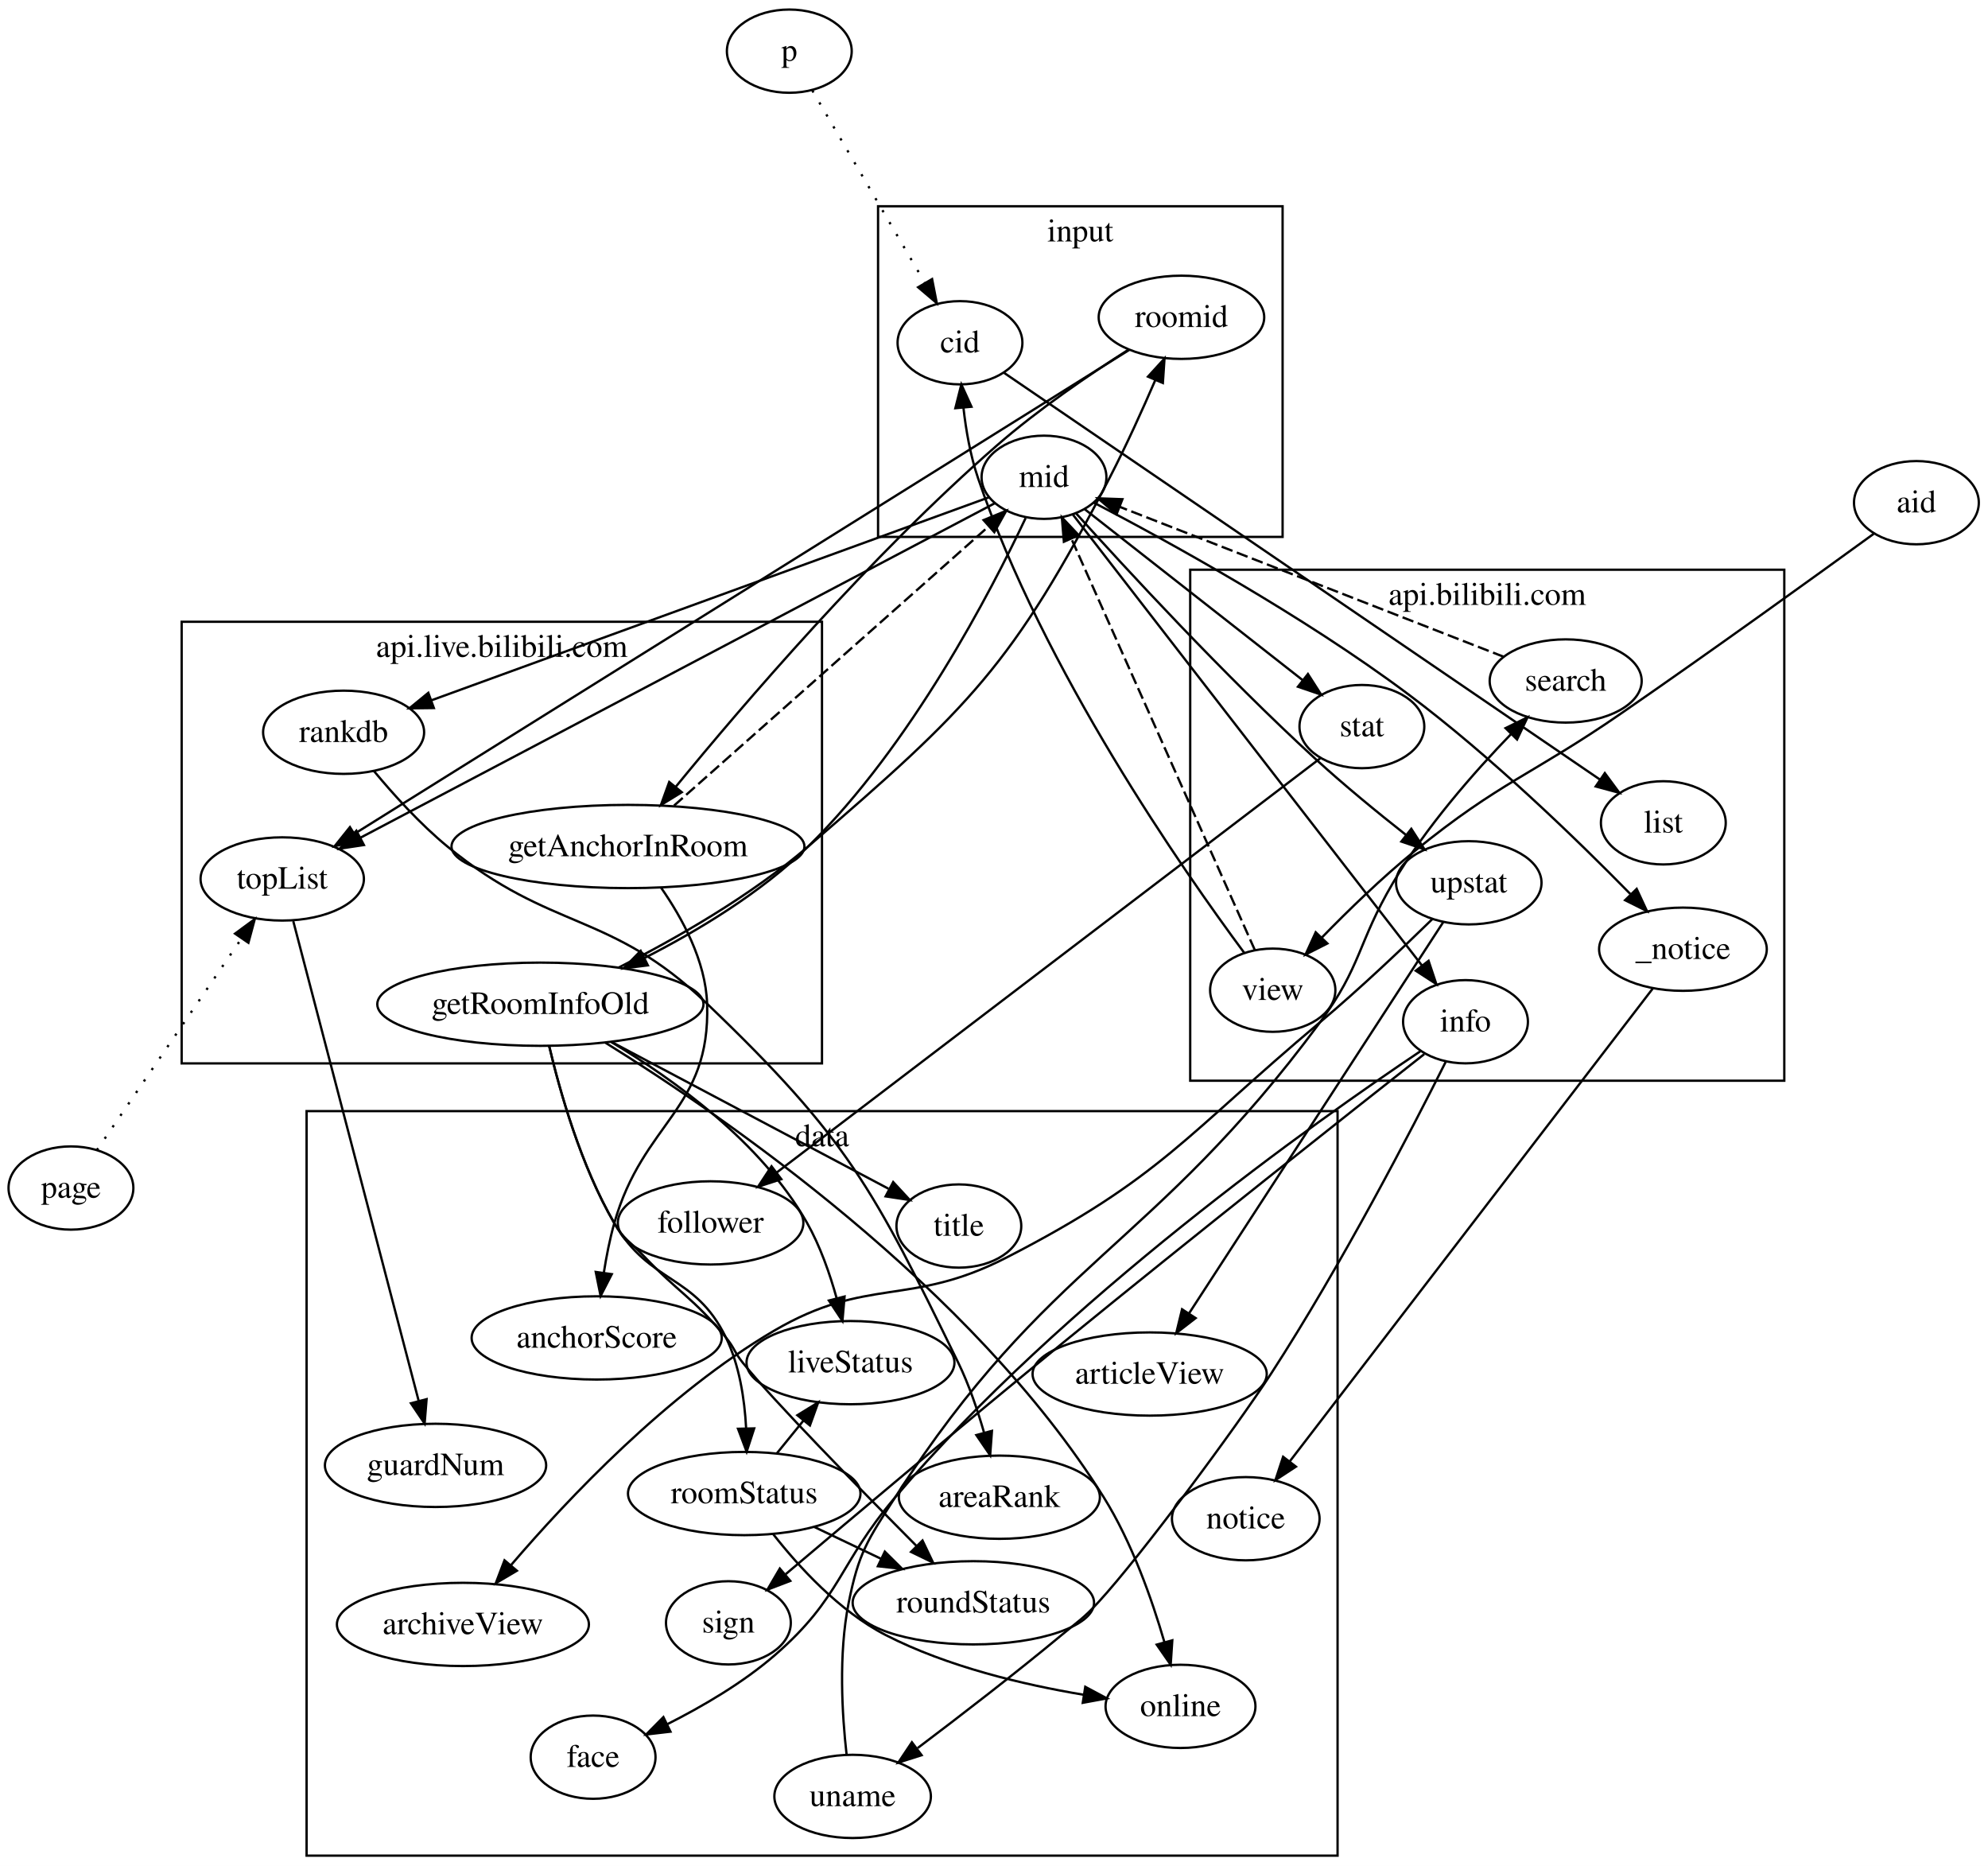
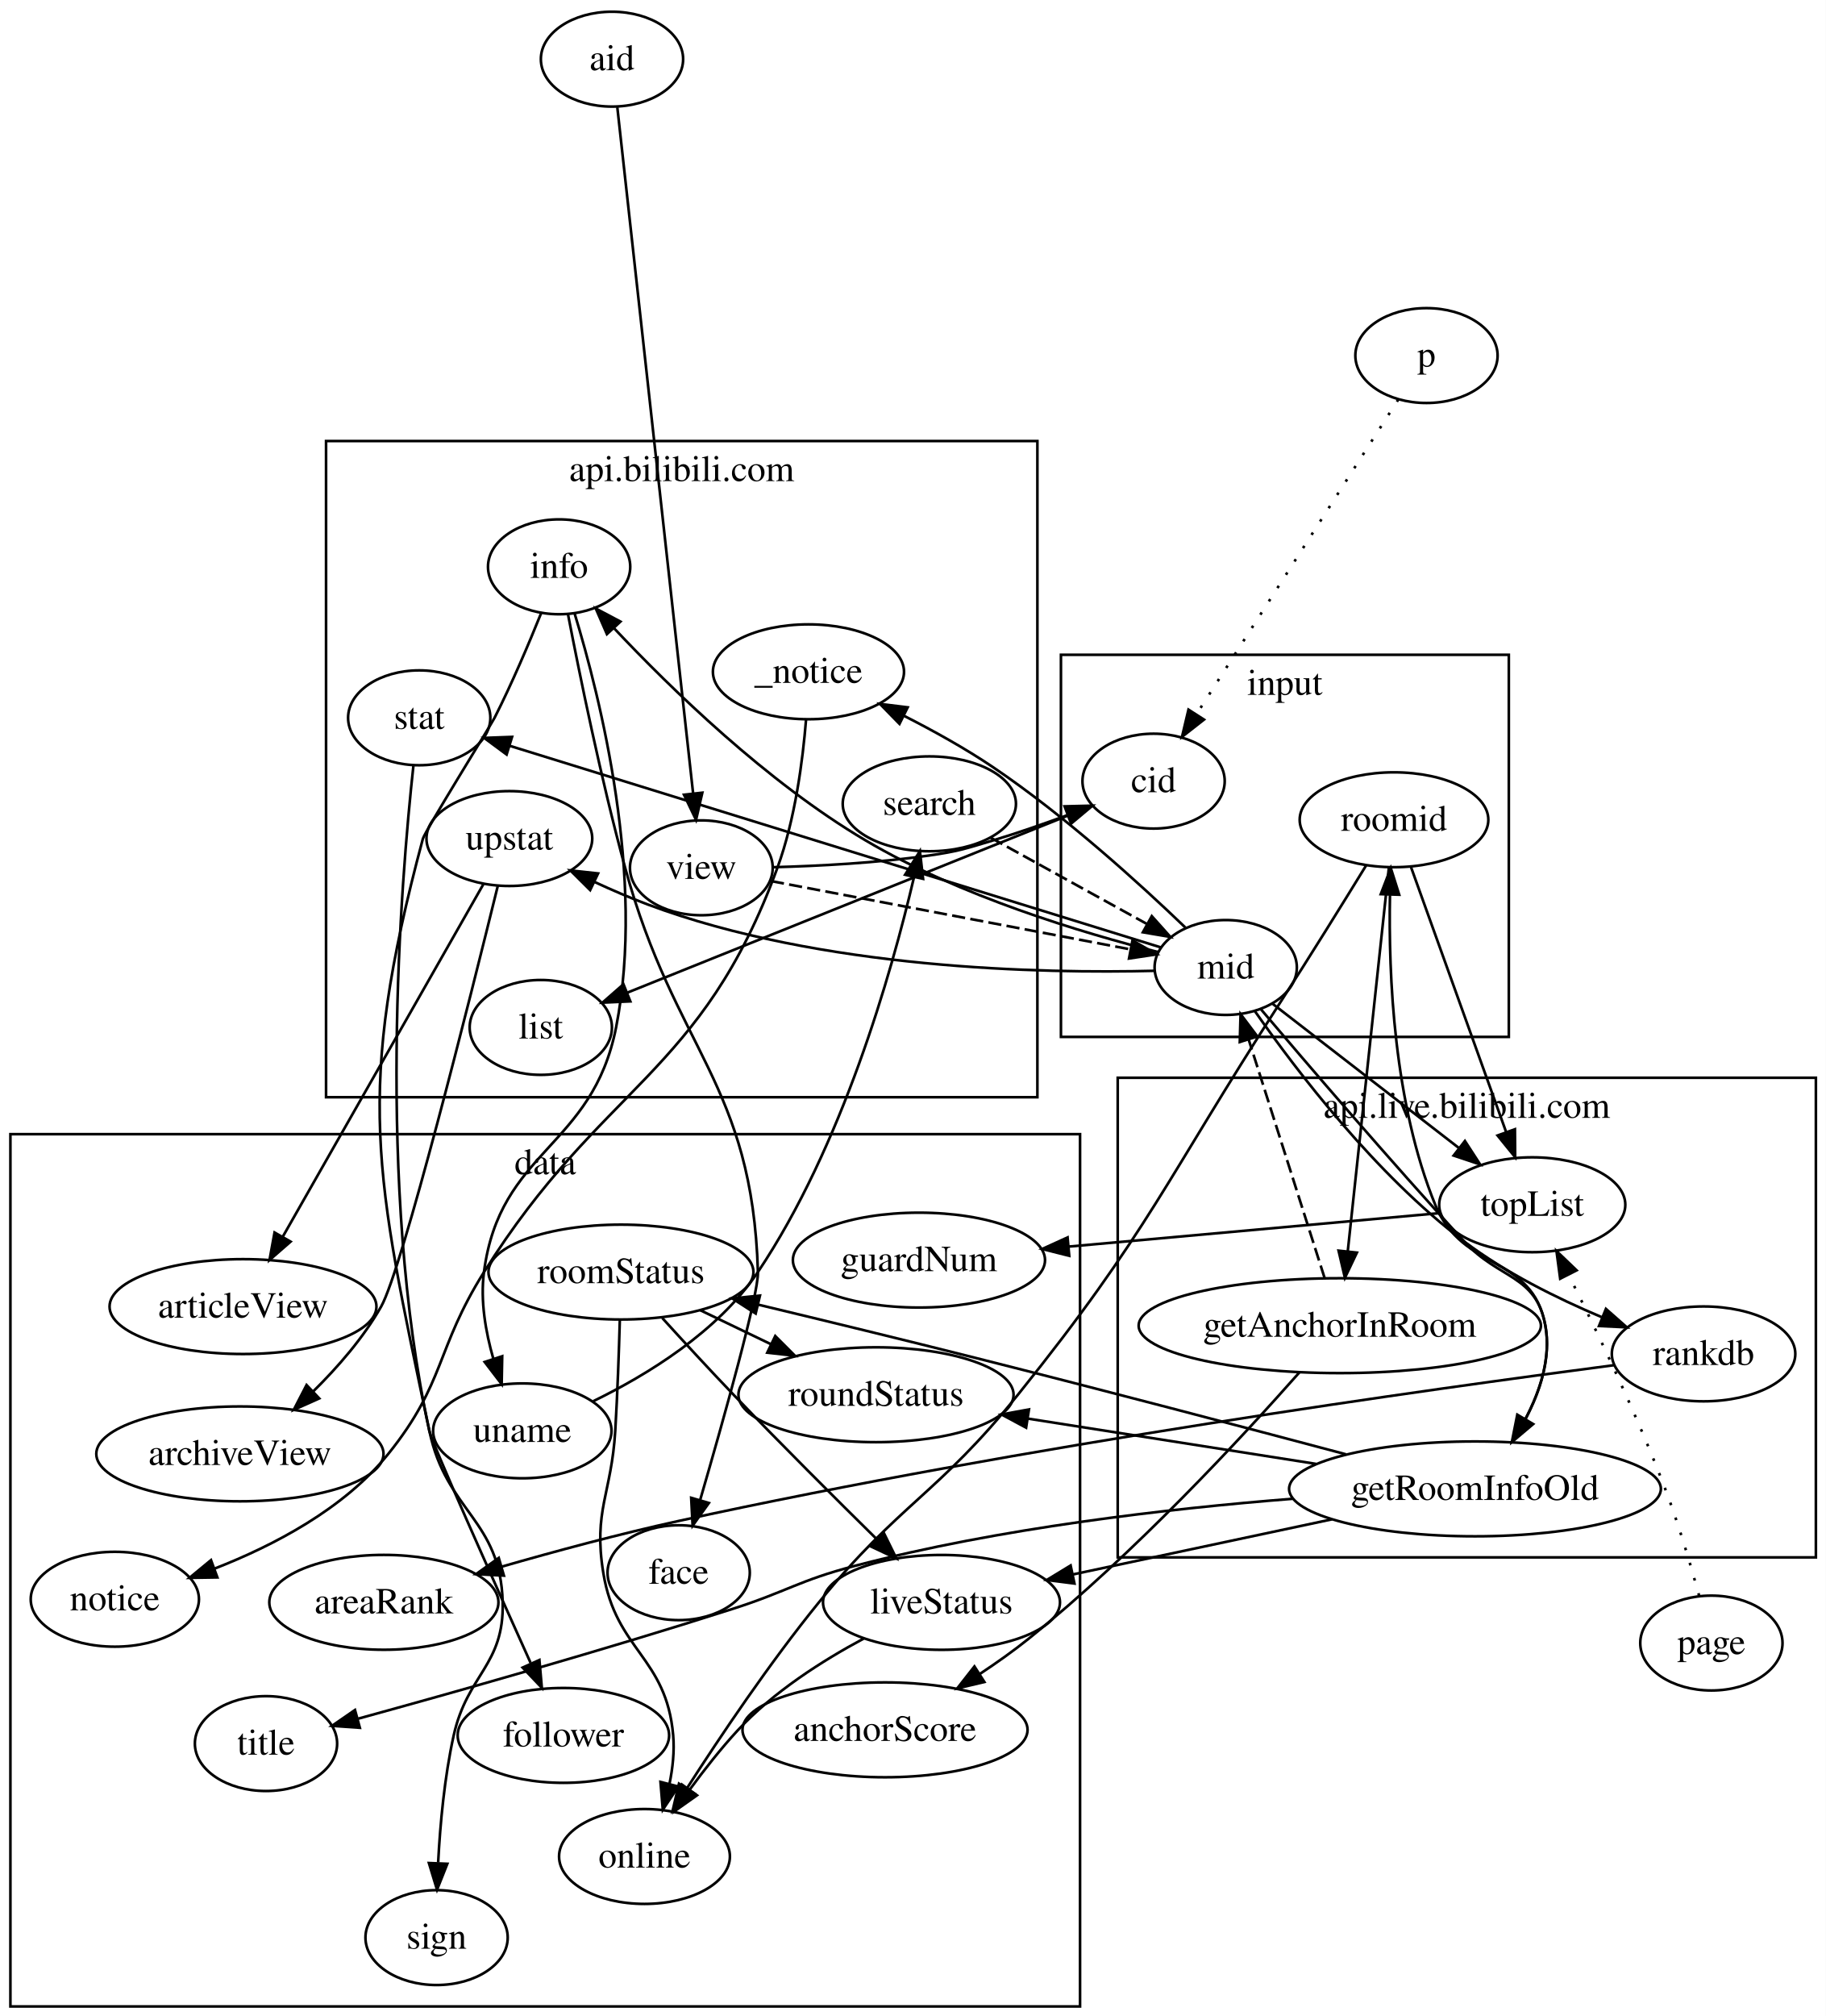
- <svg xmlns="http://www.w3.org/2000/svg" width="860pt" height="807pt" viewBox="0.00 0.00 860.00 807.00">
-   <g id="graph0" class="graph" transform="scale(1 1) rotate(0) translate(4 803)">
-     <polygon fill="#ffffff" stroke="transparent" points="-4,4 -4,-803 856,-803 856,4 -4,4" />
+ <svg xmlns="http://www.w3.org/2000/svg" width="693pt" height="765pt" viewBox="0.00 0.00 693.00 765.00">
+   <g id="graph0" class="graph" transform="scale(1 1) rotate(0) translate(4 761)">
+     <polygon fill="#ffffff" stroke="transparent" points="-4,4 -4,-761 689,-761 689,4 -4,4" />
    <g id="clust1" class="cluster">
-       <polygon fill="none" stroke="#000000" points="510.877,-335.602 510.877,-556.602 767.877,-556.602 767.877,-335.602 510.877,-335.602" />
-       <text text-anchor="middle" x="639.377" y="-541.402" font-family="Times,serif" font-size="14.00" fill="#000000">api.bilibili.com</text>
+       <polygon fill="none" stroke="#000000" points="119.76,-344.643 119.76,-593.643 389.76,-593.643 389.76,-344.643 119.76,-344.643" />
+       <text text-anchor="middle" x="254.76" y="-578.443" font-family="Times,serif" font-size="14.00" fill="#000000">api.bilibili.com</text>
    </g>
    <g id="clust2" class="cluster">
-       <polygon fill="none" stroke="#000000" points="74.587,-343.092 74.587,-534.092 351.587,-534.092 351.587,-343.092 74.587,-343.092" />
-       <text text-anchor="middle" x="213.087" y="-518.892" font-family="Times,serif" font-size="14.00" fill="#000000">api.live.bilibili.com</text>
+       <polygon fill="none" stroke="#000000" points="420.25,-170.029 420.25,-352.029 685.25,-352.029 685.25,-170.029 420.25,-170.029" />
+       <text text-anchor="middle" x="552.75" y="-336.829" font-family="Times,serif" font-size="14.00" fill="#000000">api.live.bilibili.com</text>
    </g>
    <g id="clust3" class="cluster">
-       <polygon fill="none" stroke="#000000" points="128.625,-.455 128.625,-322.455 574.625,-322.455 574.625,-.455 128.625,-.455" />
-       <text text-anchor="middle" x="351.625" y="-307.255" font-family="Times,serif" font-size="14.00" fill="#000000">data</text>
+       <polygon fill="none" stroke="#000000" points="-.051,.376 -.051,-330.624 405.95,-330.624 405.95,.376 -.051,.376" />
+       <text text-anchor="middle" x="202.95" y="-315.424" font-family="Times,serif" font-size="14.00" fill="#000000">data</text>
    </g>
    <g id="clust4" class="cluster">
-       <polygon fill="none" stroke="#000000" points="375.846,-570.795 375.846,-713.795 550.846,-713.795 550.846,-570.795 375.846,-570.795" />
-       <text text-anchor="middle" x="463.346" y="-698.595" font-family="Times,serif" font-size="14.00" fill="#000000">input</text>
+       <polygon fill="none" stroke="#000000" points="398.7,-367.529 398.7,-512.529 568.7,-512.529 568.7,-367.529 398.7,-367.529" />
+       <text text-anchor="middle" x="483.7" y="-497.329" font-family="Times,serif" font-size="14.00" fill="#000000">input</text>
    </g>
    <g id="node1" class="node">
-       <ellipse fill="none" stroke="#000000" cx="585.147" cy="-488.759" rx="27" ry="18" />
-       <text text-anchor="middle" x="585.147" y="-484.559" font-family="Times,serif" font-size="14.00" fill="#000000">stat</text>
+       <ellipse fill="none" stroke="#000000" cx="155.123" cy="-488.618" rx="27" ry="18" />
+       <text text-anchor="middle" x="155.123" y="-484.418" font-family="Times,serif" font-size="14.00" fill="#000000">stat</text>
    </g>
    <g id="node12" class="node">
-       <ellipse fill="none" stroke="#000000" cx="303.403" cy="-274.112" rx="40.132" ry="18" />
-       <text text-anchor="middle" x="303.403" y="-269.912" font-family="Times,serif" font-size="14.00" fill="#000000">follower</text>
+       <ellipse fill="none" stroke="#000000" cx="209.847" cy="-102.473" rx="40.132" ry="18" />
+       <text text-anchor="middle" x="209.847" y="-98.273" font-family="Times,serif" font-size="14.00" fill="#000000">follower</text>
    </g>
    <g id="edge8" class="edge">
-       <path fill="none" stroke="#000000" d="M567.094,-475.005C519.401,-438.67 389.752,-339.897 331.918,-295.836" />
-       <polygon fill="#000000" stroke="#000000" points="334,-293.022 323.924,-289.746 329.757,-298.591 334,-293.022" />
+       <path fill="none" stroke="#000000" d="M152.939,-470.608C148.145,-426.757 138.669,-311.208 158.971,-218.015 159.975,-213.406 182.645,-162.726 197.381,-130.035" />
+       <polygon fill="#000000" stroke="#000000" points="200.744,-131.093 201.667,-120.538 194.363,-128.213 200.744,-131.093" />
    </g>
    <g id="node2" class="node">
-       <ellipse fill="none" stroke="#000000" cx="631.393" cy="-421.201" rx="31.464" ry="18" />
-       <text text-anchor="middle" x="631.393" y="-417.001" font-family="Times,serif" font-size="14.00" fill="#000000">upstat</text>
+       <ellipse fill="none" stroke="#000000" cx="189.337" cy="-442.8" rx="31.464" ry="18" />
+       <text text-anchor="middle" x="189.337" y="-438.6" font-family="Times,serif" font-size="14.00" fill="#000000">upstat</text>
    </g>
    <g id="node22" class="node">
-       <ellipse fill="none" stroke="#000000" cx="196.251" cy="-100.451" rx="54.513" ry="18" />
-       <text text-anchor="middle" x="196.251" y="-96.251" font-family="Times,serif" font-size="14.00" fill="#000000">archiveView</text>
+       <ellipse fill="none" stroke="#000000" cx="87.061" cy="-209.304" rx="54.513" ry="18" />
+       <text text-anchor="middle" x="87.061" y="-205.104" font-family="Times,serif" font-size="14.00" fill="#000000">archiveView</text>
+     </g>
+     <g id="edge22" class="edge">
+       <path fill="none" stroke="#000000" d="M184.971,-424.93C174.584,-382.718 148.669,-279.311 140.664,-265.198 133.964,-253.387 124.207,-242.195 114.848,-232.973" />
+       <polygon fill="#000000" stroke="#000000" points="117.167,-230.348 107.494,-226.025 112.359,-235.436 117.167,-230.348" />
+     </g>
+     <g id="node23" class="node">
+       <ellipse fill="none" stroke="#000000" cx="88.237" cy="-265.197" rx="50.654" ry="18" />
+       <text text-anchor="middle" x="88.237" y="-260.997" font-family="Times,serif" font-size="14.00" fill="#000000">articleView</text>
+     </g>
+     <g id="edge23" class="edge">
+       <path fill="none" stroke="#000000" d="M179.459,-425.447C161.687,-394.227 124.225,-328.417 103.258,-291.584" />
+       <polygon fill="#000000" stroke="#000000" points="106.294,-289.842 98.305,-282.883 100.21,-293.305 106.294,-289.842" />
+     </g>
+     <g id="node3" class="node">
+       <ellipse fill="none" stroke="#000000" cx="208.224" cy="-545.914" rx="27" ry="18" />
+       <text text-anchor="middle" x="208.224" y="-541.714" font-family="Times,serif" font-size="14.00" fill="#000000">info</text>
+     </g>
+     <g id="node13" class="node">
+       <ellipse fill="none" stroke="#000000" cx="194.251" cy="-218.041" rx="33.86" ry="18" />
+       <text text-anchor="middle" x="194.251" y="-213.841" font-family="Times,serif" font-size="14.00" fill="#000000">uname</text>
+     </g>
+     <g id="edge9" class="edge">
+       <path fill="none" stroke="#000000" d="M214.106,-528.18C223.805,-496.473 241.025,-428.062 229.868,-371.241 220.821,-325.166 185.729,-324.832 179.695,-278.266 178.285,-267.385 180.31,-255.614 183.255,-245.39" />
+       <polygon fill="#000000" stroke="#000000" points="186.619,-246.364 186.415,-235.771 179.969,-244.179 186.619,-246.364" />
+     </g>
+     <g id="node14" class="node">
+       <ellipse fill="none" stroke="#000000" cx="161.713" cy="-25.75" rx="27" ry="18" />
+       <text text-anchor="middle" x="161.713" y="-21.55" font-family="Times,serif" font-size="14.00" fill="#000000">sign</text>
+     </g>
+     <g id="edge10" class="edge">
+       <path fill="none" stroke="#000000" d="M201.407,-528.345C196.784,-516.867 190.332,-501.648 183.723,-488.626 182.381,-485.981 157.275,-445.575 156.506,-442.711 130.633,-346.25 138.366,-315.737 158.971,-218.015 165.453,-187.277 185.972,-184.445 186.799,-153.041 187.43,-129.053 173.375,-125.788 168.182,-102.36 164.706,-86.68 163.069,-68.814 162.309,-54.282" />
+       <polygon fill="#000000" stroke="#000000" points="165.791,-53.759 161.884,-43.911 158.797,-54.046 165.791,-53.759" />
+     </g>
+     <g id="node24" class="node">
+       <ellipse fill="none" stroke="#000000" cx="253.6" cy="-164.216" rx="27" ry="18" />
+       <text text-anchor="middle" x="253.6" y="-160.016" font-family="Times,serif" font-size="14.00" fill="#000000">face</text>
+     </g>
+     <g id="edge24" class="edge">
+       <path fill="none" stroke="#000000" d="M211.579,-527.961C215.94,-505.336 224.097,-465.331 233.307,-431.628 252.214,-362.446 281.543,-350.013 283.685,-278.326 283.943,-269.679 270.764,-222.768 261.767,-191.849" />
+       <polygon fill="#000000" stroke="#000000" points="265.069,-190.67 258.901,-182.055 258.35,-192.636 265.069,-190.67" />
+     </g>
+     <g id="node4" class="node">
+       <ellipse fill="none" stroke="#000000" cx="262.204" cy="-431.694" rx="27.096" ry="18" />
+       <text text-anchor="middle" x="262.204" y="-427.494" font-family="Times,serif" font-size="14.00" fill="#000000">view</text>
+     </g>
+     <g id="node27" class="node">
+       <ellipse fill="none" stroke="#000000" cx="461.244" cy="-393.873" rx="27" ry="18" />
+       <text text-anchor="middle" x="461.244" y="-389.673" font-family="Times,serif" font-size="14.00" fill="#000000">mid</text>
+     </g>
+     <g id="edge28" class="edge">
+       <path fill="none" stroke="#000000" stroke-dasharray="5,2" d="M288.635,-426.671C323.679,-420.012 385.668,-408.233 425.043,-400.752" />
+       <polygon fill="#000000" stroke="#000000" points="425.85,-404.161 435.021,-398.856 424.543,-397.284 425.85,-404.161" />
+     </g>
+     <g id="node28" class="node">
+       <ellipse fill="none" stroke="#000000" cx="433.863" cy="-464.587" rx="27" ry="18" />
+       <text text-anchor="middle" x="433.863" y="-460.387" font-family="Times,serif" font-size="14.00" fill="#000000">cid</text>
+     </g>
+     <g id="edge30" class="edge">
+       <path fill="none" stroke="#000000" d="M289.612,-431.93C306.695,-432.385 329.091,-433.542 348.749,-436.378 359.71,-437.959 362.394,-438.92 372.996,-442.119 382.262,-444.915 392.164,-448.365 401.232,-451.715" />
+       <polygon fill="#000000" stroke="#000000" points="400.083,-455.023 410.675,-455.276 402.553,-448.473 400.083,-455.023" />
+     </g>
+     <g id="node5" class="node">
+       <ellipse fill="none" stroke="#000000" cx="201.269" cy="-371.13" rx="27" ry="18" />
+       <text text-anchor="middle" x="201.269" y="-366.93" font-family="Times,serif" font-size="14.00" fill="#000000">list</text>
+     </g>
+     <g id="node6" class="node">
+       <ellipse fill="none" stroke="#000000" cx="348.749" cy="-455.978" rx="32.882" ry="18" />
+       <text text-anchor="middle" x="348.749" y="-451.778" font-family="Times,serif" font-size="14.00" fill="#000000">search</text>
+     </g>
+     <g id="edge29" class="edge">
+       <path fill="none" stroke="#000000" stroke-dasharray="5,2" d="M372.058,-443.11C389.235,-433.627 412.74,-420.65 431.308,-410.4" />
+       <polygon fill="#000000" stroke="#000000" points="433.179,-413.365 440.241,-405.468 429.795,-407.237 433.179,-413.365" />
+     </g>
+     <g id="node7" class="node">
+       <ellipse fill="none" stroke="#000000" cx="302.864" cy="-506.076" rx="36.273" ry="18" />
+       <text text-anchor="middle" x="302.864" y="-501.876" font-family="Times,serif" font-size="14.00" fill="#000000">_notice</text>
+     </g>
+     <g id="node21" class="node">
+       <ellipse fill="none" stroke="#000000" cx="39.588" cy="-154.142" rx="31.931" ry="18" />
+       <text text-anchor="middle" x="39.588" y="-149.942" font-family="Times,serif" font-size="14.00" fill="#000000">notice</text>
    </g>
    <g id="edge21" class="edge">
-       <path fill="none" stroke="#000000" d="M615.716,-405.591C602.961,-393.118 584.314,-375.393 567.085,-360.933 509.254,-312.397 498.361,-293.471 431.184,-259.011 389.616,-237.688 371.201,-251.136 330.902,-227.501 284.724,-200.42 241.637,-154.797 217.165,-126.223" />
-       <polygon fill="#000000" stroke="#000000" points="219.6,-123.681 210.477,-118.293 214.249,-128.194 219.6,-123.681" />
-     </g>
-     <g id="node23" class="node">
-       <ellipse fill="none" stroke="#000000" cx="493.336" cy="-208.752" rx="50.654" ry="18" />
-       <text text-anchor="middle" x="493.336" y="-204.552" font-family="Times,serif" font-size="14.00" fill="#000000">articleView</text>
-     </g>
-     <g id="edge22" class="edge">
-       <path fill="none" stroke="#000000" d="M620.328,-404.174C596.264,-367.143 539.032,-279.072 510.344,-234.924" />
-       <polygon fill="#000000" stroke="#000000" points="513.225,-232.934 504.841,-226.456 507.355,-236.748 513.225,-232.934" />
-     </g>
-     <g id="node3" class="node">
-       <ellipse fill="none" stroke="#000000" cx="629.97" cy="-361.111" rx="27" ry="18" />
-       <text text-anchor="middle" x="629.97" y="-356.911" font-family="Times,serif" font-size="14.00" fill="#000000">info</text>
-     </g>
-     <g id="node13" class="node">
-       <ellipse fill="none" stroke="#000000" cx="364.839" cy="-26.072" rx="33.86" ry="18" />
-       <text text-anchor="middle" x="364.839" y="-21.872" font-family="Times,serif" font-size="14.00" fill="#000000">uname</text>
-     </g>
-     <g id="edge9" class="edge">
-       <path fill="none" stroke="#000000" d="M621.395,-343.74C606.964,-314.961 576.39,-255.891 545.763,-208.754 530.761,-185.664 489.694,-130.163 471.025,-109.924 464.735,-103.104 462.583,-101.957 455.444,-96.031 434.944,-79.013 411.067,-60.634 392.973,-46.986" />
-       <polygon fill="#000000" stroke="#000000" points="394.692,-43.9 384.594,-40.692 390.488,-49.496 394.692,-43.9" />
-     </g>
-     <g id="node14" class="node">
-       <ellipse fill="none" stroke="#000000" cx="311.103" cy="-101.143" rx="27" ry="18" />
-       <text text-anchor="middle" x="311.103" y="-96.943" font-family="Times,serif" font-size="14.00" fill="#000000">sign</text>
-     </g>
-     <g id="edge10" class="edge">
-       <path fill="none" stroke="#000000" d="M612.104,-347.093C580.495,-322.241 512.719,-268.728 456.263,-222.611 413.644,-187.797 364.665,-146.55 335.886,-122.186" />
-       <polygon fill="#000000" stroke="#000000" points="337.871,-119.28 327.979,-115.486 333.346,-124.621 337.871,-119.28" />
-     </g>
-     <g id="node24" class="node">
-       <ellipse fill="none" stroke="#000000" cx="252.577" cy="-43.039" rx="27" ry="18" />
-       <text text-anchor="middle" x="252.577" y="-38.839" font-family="Times,serif" font-size="14.00" fill="#000000">face</text>
-     </g>
-     <g id="edge23" class="edge">
-       <path fill="none" stroke="#000000" d="M610.41,-348.319C565.955,-318.551 455.586,-240.656 383.226,-155.401 358.601,-126.388 360.052,-112.266 331.339,-87.293 317.422,-75.189 299.672,-64.867 284.546,-57.244" />
-       <polygon fill="#000000" stroke="#000000" points="286.049,-54.083 275.526,-52.855 282.986,-60.377 286.049,-54.083" />
-     </g>
-     <g id="node4" class="node">
-       <ellipse fill="none" stroke="#000000" cx="546.583" cy="-374.746" rx="27.096" ry="18" />
-       <text text-anchor="middle" x="546.583" y="-370.546" font-family="Times,serif" font-size="14.00" fill="#000000">view</text>
-     </g>
-     <g id="node27" class="node">
-       <ellipse fill="none" stroke="#000000" cx="447.628" cy="-596.584" rx="27" ry="18" />
-       <text text-anchor="middle" x="447.628" y="-592.384" font-family="Times,serif" font-size="14.00" fill="#000000">mid</text>
+       <path fill="none" stroke="#000000" d="M301.945,-487.869C300.711,-472.514 297.829,-450.163 291.101,-431.76 262.158,-352.59 224.478,-349.68 179.695,-278.266 161.305,-248.939 165.101,-236.328 143.417,-209.346 126.595,-188.414 99.649,-174.419 77.423,-165.757" />
+       <polygon fill="#000000" stroke="#000000" points="78.508,-162.427 67.914,-162.257 76.09,-168.996 78.508,-162.427" />
+     </g>
+     <g id="node8" class="node">
+       <ellipse fill="none" stroke="#000000" cx="555.857" cy="-196.024" rx="70.56" ry="18" />
+       <text text-anchor="middle" x="555.857" y="-191.824" font-family="Times,serif" font-size="14.00" fill="#000000">getRoomInfoOld</text>
+     </g>
+     <g id="node16" class="node">
+       <ellipse fill="none" stroke="#000000" cx="231.69" cy="-278.296" rx="50.29" ry="18" />
+       <text text-anchor="middle" x="231.69" y="-274.096" font-family="Times,serif" font-size="14.00" fill="#000000">roomStatus</text>
+     </g>
+     <g id="edge12" class="edge">
+       <path fill="none" stroke="#000000" d="M506.863,-209.142C468.656,-219.306 414.234,-233.639 366.432,-245.688 339.254,-252.539 308.919,-259.904 283.925,-265.899" />
+       <polygon fill="#000000" stroke="#000000" points="282.83,-262.562 273.92,-268.294 284.46,-269.37 282.83,-262.562" />
+     </g>
+     <g id="node17" class="node">
+       <ellipse fill="none" stroke="#000000" cx="328.501" cy="-231.748" rx="52.219" ry="18" />
+       <text text-anchor="middle" x="328.501" y="-227.548" font-family="Times,serif" font-size="14.00" fill="#000000">roundStatus</text>
+     </g>
+     <g id="edge14" class="edge">
+       <path fill="none" stroke="#000000" d="M495.527,-205.504C461.668,-210.824 419.644,-217.427 386.219,-222.679" />
+       <polygon fill="#000000" stroke="#000000" points="385.476,-219.252 376.14,-224.262 386.562,-226.168 385.476,-219.252" />
+     </g>
+     <g id="node18" class="node">
+       <ellipse fill="none" stroke="#000000" cx="353.364" cy="-152.95" rx="44.977" ry="18" />
+       <text text-anchor="middle" x="353.364" y="-148.75" font-family="Times,serif" font-size="14.00" fill="#000000">liveStatus</text>
+     </g>
+     <g id="edge16" class="edge">
+       <path fill="none" stroke="#000000" d="M501.593,-184.481C470.964,-177.966 432.966,-169.883 403.11,-163.532" />
+       <polygon fill="#000000" stroke="#000000" points="403.829,-160.106 393.319,-161.449 402.372,-166.953 403.829,-160.106" />
+     </g>
+     <g id="node19" class="node">
+       <ellipse fill="none" stroke="#000000" cx="96.968" cy="-99.373" rx="27" ry="18" />
+       <text text-anchor="middle" x="96.968" y="-95.173" font-family="Times,serif" font-size="14.00" fill="#000000">title</text>
+     </g>
+     <g id="edge17" class="edge">
+       <path fill="none" stroke="#000000" d="M486.675,-192.27C439.259,-188.526 375.253,-181.154 320.35,-166.779 299.195,-161.24 294.767,-157.102 273.939,-150.436 225.014,-134.778 167.805,-118.664 131.974,-108.832" />
+       <polygon fill="#000000" stroke="#000000" points="132.586,-105.371 122.017,-106.11 130.74,-112.123 132.586,-105.371" />
+     </g>
+     <g id="node29" class="node">
+       <ellipse fill="none" stroke="#000000" cx="525.119" cy="-449.932" rx="35.806" ry="18" />
+       <text text-anchor="middle" x="525.119" y="-445.732" font-family="Times,serif" font-size="14.00" fill="#000000">roomid</text>
+     </g>
+     <g id="edge32" class="edge">
+       <path fill="none" stroke="#000000" d="M569.847,-213.787C577.709,-225.828 585.424,-242.347 582.559,-258.026 577.616,-285.072 551.25,-278.249 540.826,-303.69 525.046,-342.201 522.992,-390.952 523.583,-421.295" />
+       <polygon fill="#000000" stroke="#000000" points="520.094,-421.7 523.9,-431.588 527.091,-421.485 520.094,-421.7" />
+     </g>
+     <g id="node9" class="node">
+       <ellipse fill="none" stroke="#000000" cx="577.59" cy="-303.837" rx="35.33" ry="18" />
+       <text text-anchor="middle" x="577.59" y="-299.637" font-family="Times,serif" font-size="14.00" fill="#000000">topList</text>
+     </g>
+     <g id="node15" class="node">
+       <ellipse fill="none" stroke="#000000" cx="344.805" cy="-282.835" rx="47.858" ry="18" />
+       <text text-anchor="middle" x="344.805" y="-278.635" font-family="Times,serif" font-size="14.00" fill="#000000">guardNum</text>
+     </g>
+     <g id="edge11" class="edge">
+       <path fill="none" stroke="#000000" d="M542.739,-300.693C505.438,-297.328 445.684,-291.937 401.577,-287.957" />
+       <polygon fill="#000000" stroke="#000000" points="401.847,-284.467 391.573,-287.055 401.218,-291.439 401.847,-284.467" />
+     </g>
+     <g id="node10" class="node">
+       <ellipse fill="none" stroke="#000000" cx="504.539" cy="-257.954" rx="76.34" ry="18" />
+       <text text-anchor="middle" x="504.539" y="-253.754" font-family="Times,serif" font-size="14.00" fill="#000000">getAnchorInRoom</text>
+     </g>
+     <g id="node25" class="node">
+       <ellipse fill="none" stroke="#000000" cx="331.923" cy="-104.589" rx="54.106" ry="18" />
+       <text text-anchor="middle" x="331.923" y="-100.389" font-family="Times,serif" font-size="14.00" fill="#000000">anchorScore</text>
+     </g>
+     <g id="edge25" class="edge">
+       <path fill="none" stroke="#000000" d="M489.197,-240.202C467.644,-215.831 426.528,-171.368 386.379,-139.121 380.618,-134.494 374.208,-129.958 367.867,-125.772" />
+       <polygon fill="#000000" stroke="#000000" points="369.639,-122.751 359.329,-120.308 365.865,-128.647 369.639,-122.751" />
    </g>
    <g id="edge27" class="edge">
-       <path fill="none" stroke="#000000" stroke-dasharray="5,2" d="M538.818,-392.153C521.585,-430.788 480.045,-523.911 459.518,-569.929" />
-       <polygon fill="#000000" stroke="#000000" points="456.234,-568.699 455.356,-579.258 462.627,-571.551 456.234,-568.699" />
-     </g>
-     <g id="node28" class="node">
-       <ellipse fill="none" stroke="#000000" cx="411.286" cy="-654.764" rx="27" ry="18" />
-       <text text-anchor="middle" x="411.286" y="-650.564" font-family="Times,serif" font-size="14.00" fill="#000000">cid</text>
-     </g>
-     <g id="edge29" class="edge">
-       <path fill="none" stroke="#000000" d="M534.257,-390.904C508.13,-426.085 447.27,-513.157 419.029,-596.409 415.774,-606.005 413.879,-616.92 412.779,-626.693" />
-       <polygon fill="#000000" stroke="#000000" points="409.285,-626.46 411.87,-636.735 416.257,-627.091 409.285,-626.46" />
-     </g>
-     <g id="node5" class="node">
-       <ellipse fill="none" stroke="#000000" cx="715.549" cy="-447.134" rx="27" ry="18" />
-       <text text-anchor="middle" x="715.549" y="-442.934" font-family="Times,serif" font-size="14.00" fill="#000000">list</text>
-     </g>
-     <g id="node6" class="node">
-       <ellipse fill="none" stroke="#000000" cx="673.307" cy="-508.484" rx="32.882" ry="18" />
-       <text text-anchor="middle" x="673.307" y="-504.284" font-family="Times,serif" font-size="14.00" fill="#000000">search</text>
-     </g>
-     <g id="edge28" class="edge">
-       <path fill="none" stroke="#000000" stroke-dasharray="5,2" d="M646.533,-518.936C605.067,-535.123 525.427,-566.213 480.52,-583.744" />
-       <polygon fill="#000000" stroke="#000000" points="479.002,-580.579 470.959,-587.476 481.547,-587.1 479.002,-580.579" />
-     </g>
-     <g id="node7" class="node">
-       <ellipse fill="none" stroke="#000000" cx="724.03" cy="-392.473" rx="36.273" ry="18" />
-       <text text-anchor="middle" x="724.03" y="-388.273" font-family="Times,serif" font-size="14.00" fill="#000000">_notice</text>
-     </g>
-     <g id="node21" class="node">
-       <ellipse fill="none" stroke="#000000" cx="534.912" cy="-146.172" rx="31.931" ry="18" />
-       <text text-anchor="middle" x="534.912" y="-141.972" font-family="Times,serif" font-size="14.00" fill="#000000">notice</text>
+       <path fill="none" stroke="#000000" stroke-dasharray="5,2" d="M498.79,-276.003C491.407,-299.183 478.524,-339.627 469.939,-366.577" />
+       <polygon fill="#000000" stroke="#000000" points="466.58,-365.591 466.88,-376.181 473.25,-367.715 466.58,-365.591" />
+     </g>
+     <g id="node11" class="node">
+       <ellipse fill="none" stroke="#000000" cx="642.618" cy="-247.247" rx="34.828" ry="18" />
+       <text text-anchor="middle" x="642.618" y="-243.047" font-family="Times,serif" font-size="14.00" fill="#000000">rankdb</text>
+     </g>
+     <g id="node26" class="node">
+       <ellipse fill="none" stroke="#000000" cx="141.705" cy="-152.974" rx="43.489" ry="18" />
+       <text text-anchor="middle" x="141.705" y="-148.774" font-family="Times,serif" font-size="14.00" fill="#000000">areaRank</text>
+     </g>
+     <g id="edge26" class="edge">
+       <path fill="none" stroke="#000000" d="M608.81,-242.986C540.989,-234.164 383.676,-212.317 253.436,-183.815 231.137,-178.935 206.661,-172.325 186.316,-166.475" />
+       <polygon fill="#000000" stroke="#000000" points="187.268,-163.107 176.689,-163.675 185.314,-169.828 187.268,-163.107" />
+     </g>
+     <g id="edge6" class="edge">
+       <path fill="none" stroke="#000000" d="M221.164,-229.291C241.511,-239.205 268.459,-255.62 283.685,-278.326 315.651,-325.999 334.293,-391.367 342.907,-428.058" />
+       <polygon fill="#000000" stroke="#000000" points="339.545,-429.061 345.168,-438.041 346.373,-427.515 339.545,-429.061" />
+     </g>
+     <g id="edge13" class="edge">
+       <path fill="none" stroke="#000000" d="M261.791,-263.823C270.277,-259.743 279.644,-255.239 288.608,-250.929" />
+       <polygon fill="#000000" stroke="#000000" points="290.255,-254.021 297.751,-246.533 287.222,-247.712 290.255,-254.021" />
+     </g>
+     <g id="edge15" class="edge">
+       <path fill="none" stroke="#000000" d="M247.386,-260.845C255.419,-252.007 265.406,-241.159 274.542,-231.633 292.486,-212.926 313.252,-192.234 328.964,-176.766" />
+       <polygon fill="#000000" stroke="#000000" points="331.554,-179.128 336.237,-169.624 326.65,-174.133 331.554,-179.128" />
+     </g>
+     <g id="node20" class="node">
+       <ellipse fill="none" stroke="#000000" cx="240.625" cy="-56.532" rx="32.424" ry="18" />
+       <text text-anchor="middle" x="240.625" y="-52.332" font-family="Times,serif" font-size="14.00" fill="#000000">online</text>
+     </g>
+     <g id="edge19" class="edge">
+       <path fill="none" stroke="#000000" d="M231.264,-260.099C230.929,-248.145 230.374,-232.167 229.53,-218.067 228.092,-194.042 221.128,-187.858 225.001,-164.103 229.791,-134.719 248.914,-132.244 251.512,-102.585 252.045,-96.503 251.351,-90.072 250.098,-84.006" />
+       <polygon fill="#000000" stroke="#000000" points="253.472,-83.074 247.578,-74.269 246.695,-84.827 253.472,-83.074" />
    </g>
    <g id="edge20" class="edge">
-       <path fill="none" stroke="#000000" d="M711.031,-375.544C678.293,-332.906 592.326,-220.945 553.92,-170.927" />
-       <polygon fill="#000000" stroke="#000000" points="556.618,-168.694 547.752,-162.894 551.066,-172.957 556.618,-168.694" />
-     </g>
-     <g id="node8" class="node">
-       <ellipse fill="none" stroke="#000000" cx="229.767" cy="-368.686" rx="70.56" ry="18" />
-       <text text-anchor="middle" x="229.767" y="-364.486" font-family="Times,serif" font-size="14.00" fill="#000000">getRoomInfoOld</text>
-     </g>
-     <g id="node16" class="node">
-       <ellipse fill="none" stroke="#000000" cx="317.947" cy="-157.058" rx="50.29" ry="18" />
-       <text text-anchor="middle" x="317.947" y="-152.858" font-family="Times,serif" font-size="14.00" fill="#000000">roomStatus</text>
-     </g>
-     <g id="edge12" class="edge">
-       <path fill="none" stroke="#000000" d="M233.549,-350.675C238.206,-330.918 247.32,-298.732 261.738,-274 277.21,-247.459 296.58,-252.165 310.029,-224.544 315.861,-212.568 318.089,-198.026 318.757,-185.512" />
-       <polygon fill="#000000" stroke="#000000" points="322.264,-185.231 318.994,-175.153 315.266,-185.07 322.264,-185.231" />
-     </g>
-     <g id="node17" class="node">
-       <ellipse fill="none" stroke="#000000" cx="417.067" cy="-109.809" rx="52.219" ry="18" />
-       <text text-anchor="middle" x="417.067" y="-105.609" font-family="Times,serif" font-size="14.00" fill="#000000">roundStatus</text>
-     </g>
-     <g id="edge14" class="edge">
-       <path fill="none" stroke="#000000" d="M233.549,-350.675C238.206,-330.918 247.32,-298.732 261.738,-274 265.891,-266.876 268.431,-266.152 274.11,-260.174 289.596,-243.871 295.726,-241.895 310.029,-224.544 313.741,-220.042 313.67,-218.177 317.328,-213.63 330.159,-197.676 367.415,-159.623 392.579,-134.289" />
-       <polygon fill="#000000" stroke="#000000" points="395.069,-136.749 399.642,-127.192 390.107,-131.811 395.069,-136.749" />
-     </g>
-     <g id="node18" class="node">
-       <ellipse fill="none" stroke="#000000" cx="363.916" cy="-213.672" rx="44.977" ry="18" />
-       <text text-anchor="middle" x="363.916" y="-209.472" font-family="Times,serif" font-size="14.00" fill="#000000">liveStatus</text>
-     </g>
-     <g id="edge16" class="edge">
-       <path fill="none" stroke="#000000" d="M260.469,-352.315C287.433,-336.208 325.346,-309.003 345.068,-274.225 350.789,-264.136 354.993,-252.098 357.96,-241.423" />
-       <polygon fill="#000000" stroke="#000000" points="361.356,-242.268 360.434,-231.713 354.573,-240.539 361.356,-242.268" />
-     </g>
-     <g id="node19" class="node">
-       <ellipse fill="none" stroke="#000000" cx="410.798" cy="-272.758" rx="27" ry="18" />
-       <text text-anchor="middle" x="410.798" y="-268.558" font-family="Times,serif" font-size="14.00" fill="#000000">title</text>
-     </g>
-     <g id="edge17" class="edge">
-       <path fill="none" stroke="#000000" d="M260.476,-352.413C293.897,-334.704 347.005,-306.562 380.331,-288.903" />
-       <polygon fill="#000000" stroke="#000000" points="382.386,-291.775 389.583,-284 379.108,-285.59 382.386,-291.775" />
-     </g>
-     <g id="node20" class="node">
-       <ellipse fill="none" stroke="#000000" cx="506.68" cy="-65.013" rx="32.424" ry="18" />
-       <text text-anchor="middle" x="506.68" y="-60.813" font-family="Times,serif" font-size="14.00" fill="#000000">online</text>
-     </g>
-     <g id="edge19" class="edge">
-       <path fill="none" stroke="#000000" d="M257.9,-352.039C308.87,-320.397 416.47,-246.532 473.414,-155.535 485.629,-136.014 494.32,-111.342 499.749,-92.687" />
-       <polygon fill="#000000" stroke="#000000" points="503.132,-93.585 502.431,-83.013 496.387,-91.715 503.132,-93.585" />
-     </g>
-     <g id="node29" class="node">
-       <ellipse fill="none" stroke="#000000" cx="507.088" cy="-665.774" rx="35.806" ry="18" />
-       <text text-anchor="middle" x="507.088" y="-661.574" font-family="Times,serif" font-size="14.00" fill="#000000">roomid</text>
+       <path fill="none" stroke="#000000" d="M323.899,-139.258C308.226,-130.875 289.471,-118.96 276.023,-104.406 269.67,-97.531 263.382,-89.529 257.908,-82.058" />
+       <polygon fill="#000000" stroke="#000000" points="260.555,-79.742 251.901,-73.63 254.855,-83.805 260.555,-79.742" />
+     </g>
+     <g id="edge1" class="edge">
+       <path fill="none" stroke="#000000" d="M436.711,-401.466C382.415,-418.271 251.968,-458.644 189.542,-477.965" />
+       <polygon fill="#000000" stroke="#000000" points="188.292,-474.688 179.774,-480.988 190.362,-481.375 188.292,-474.688" />
+     </g>
+     <g id="edge2" class="edge">
+       <path fill="none" stroke="#000000" d="M434.265,-392.613C391.869,-391.546 307.693,-393.151 241.84,-417.788 235.232,-420.26 228.32,-423.246 221.762,-426.281" />
+       <polygon fill="#000000" stroke="#000000" points="220.001,-423.243 212.484,-430.709 223.016,-429.561 220.001,-423.243" />
+     </g>
+     <g id="edge3" class="edge">
+       <path fill="none" stroke="#000000" d="M435.506,-399.748C407.009,-406.962 360.366,-420.914 324.502,-442.119 287.042,-464.267 250.759,-499.55 228.958,-522.724" />
+       <polygon fill="#000000" stroke="#000000" points="226.369,-520.369 222.139,-530.083 231.503,-525.127 226.369,-520.369" />
+     </g>
+     <g id="edge7" class="edge">
+       <path fill="none" stroke="#000000" d="M445.89,-409.066C428.962,-425.328 400.473,-451.287 372.995,-469.838 362.435,-476.967 350.296,-483.697 339.117,-489.379" />
+       <polygon fill="#000000" stroke="#000000" points="337.417,-486.315 330.009,-493.89 340.523,-492.588 337.417,-486.315" />
+     </g>
+     <g id="edge33" class="edge">
+       <path fill="none" stroke="#000000" d="M474.496,-378.146C491.922,-357.584 523.632,-320.571 551.789,-289.874 565.093,-275.37 579.02,-277.387 582.559,-258.026 584.775,-245.899 580.662,-233.27 575.047,-222.599" />
+       <polygon fill="#000000" stroke="#000000" points="577.943,-220.62 569.847,-213.787 571.915,-224.178 577.943,-220.62" />
+     </g>
+     <g id="edge35" class="edge">
+       <path fill="none" stroke="#000000" d="M478.915,-380.198C497.741,-365.629 527.804,-342.364 549.805,-325.339" />
+       <polygon fill="#000000" stroke="#000000" points="552.035,-328.038 557.802,-319.15 547.751,-322.503 552.035,-328.038" />
+     </g>
+     <g id="edge38" class="edge">
+       <path fill="none" stroke="#000000" d="M472.393,-377.189C487.975,-354.896 518.161,-315.259 551.789,-289.874 567.478,-278.031 586.986,-268.345 603.896,-261.217" />
+       <polygon fill="#000000" stroke="#000000" points="605.554,-264.322 613.504,-257.318 602.922,-257.835 605.554,-264.322" />
+     </g>
+     <g id="edge5" class="edge">
+       <path fill="none" stroke="#000000" d="M410.71,-455.285C369.195,-438.603 281.977,-403.559 234.231,-384.375" />
+       <polygon fill="#000000" stroke="#000000" points="235.256,-381.014 224.673,-380.534 232.647,-387.51 235.256,-381.014" />
+     </g>
+     <g id="edge34" class="edge">
+       <path fill="none" stroke="#000000" d="M531.553,-432.018C540.561,-406.936 557.016,-361.12 567.619,-331.599" />
+       <polygon fill="#000000" stroke="#000000" points="571.017,-332.492 571.103,-321.898 564.429,-330.126 571.017,-332.492" />
+     </g>
+     <g id="edge37" class="edge">
+       <path fill="none" stroke="#000000" d="M523.183,-431.872C519.59,-398.355 511.867,-326.308 507.574,-286.261" />
+       <polygon fill="#000000" stroke="#000000" points="511.031,-285.677 506.485,-276.107 504.071,-286.423 511.031,-285.677" />
+     </g>
+     <g id="edge18" class="edge">
+       <path fill="none" stroke="#000000" d="M514.555,-432.625C505.846,-418.441 493.107,-397.887 481.647,-380.137 438.641,-313.529 432.123,-293.666 382.459,-231.863 352.011,-193.971 337.45,-190.616 306.776,-152.907 288.23,-130.108 269.497,-102.262 256.724,-82.376" />
+       <polygon fill="#000000" stroke="#000000" points="259.618,-80.404 251.297,-73.845 253.712,-84.161 259.618,-80.404" />
+     </g>
+     <g id="node30" class="node">
+       <ellipse fill="none" stroke="#000000" cx="228.294" cy="-738.552" rx="27" ry="18" />
+       <text text-anchor="middle" x="228.294" y="-734.352" font-family="Times,serif" font-size="14.00" fill="#000000">aid</text>
+     </g>
+     <g id="edge4" class="edge">
+       <path fill="none" stroke="#000000" d="M230.314,-720.275C236.003,-668.789 252.196,-522.264 259.063,-460.117" />
+       <polygon fill="#000000" stroke="#000000" points="262.576,-460.198 260.195,-449.874 255.618,-459.429 262.576,-460.198" />
+     </g>
+     <g id="node31" class="node">
+       <ellipse fill="none" stroke="#000000" cx="537.443" cy="-626.076" rx="27" ry="18" />
+       <text text-anchor="middle" x="537.443" y="-621.876" font-family="Times,serif" font-size="14.00" fill="#000000">p</text>
    </g>
    <g id="edge31" class="edge">
-       <path fill="none" stroke="#000000" d="M263.563,-384.498C287.871,-396.807 320.642,-415.392 345.675,-436.967 415.142,-496.839 434.165,-515.266 476.227,-596.759 483.23,-610.328 490.242,-625.818 495.808,-638.681" />
-       <polygon fill="#000000" stroke="#000000" points="492.612,-640.108 499.759,-647.929 499.049,-637.358 492.612,-640.108" />
-     </g>
-     <g id="node9" class="node">
-       <ellipse fill="none" stroke="#000000" cx="118.093" cy="-422.865" rx="35.33" ry="18" />
-       <text text-anchor="middle" x="118.093" y="-418.666" font-family="Times,serif" font-size="14.00" fill="#000000">topList</text>
-     </g>
-     <g id="node15" class="node">
-       <ellipse fill="none" stroke="#000000" cx="184.411" cy="-169.24" rx="47.858" ry="18" />
-       <text text-anchor="middle" x="184.411" y="-165.04" font-family="Times,serif" font-size="14.00" fill="#000000">guardNum</text>
-     </g>
-     <g id="edge11" class="edge">
-       <path fill="none" stroke="#000000" d="M122.862,-404.625C134.31,-360.846 163.404,-249.58 177.087,-197.25" />
-       <polygon fill="#000000" stroke="#000000" points="180.541,-197.875 179.685,-187.315 173.769,-196.104 180.541,-197.875" />
-     </g>
-     <g id="node10" class="node">
-       <ellipse fill="none" stroke="#000000" cx="267.656" cy="-436.896" rx="76.34" ry="18" />
-       <text text-anchor="middle" x="267.656" y="-432.696" font-family="Times,serif" font-size="14.00" fill="#000000">getAnchorInRoom</text>
-     </g>
-     <g id="node25" class="node">
-       <ellipse fill="none" stroke="#000000" cx="254.129" cy="-224.362" rx="54.106" ry="18" />
-       <text text-anchor="middle" x="254.129" y="-220.162" font-family="Times,serif" font-size="14.00" fill="#000000">anchorScore</text>
-     </g>
-     <g id="edge24" class="edge">
-       <path fill="none" stroke="#000000" d="M281.998,-419.05C291.101,-405.986 301.283,-387.378 301.893,-368.881 303.404,-323.115 274.226,-318.054 261.738,-274 259.789,-267.124 258.308,-259.563 257.195,-252.459" />
-       <polygon fill="#000000" stroke="#000000" points="260.656,-251.938 255.816,-242.513 253.722,-252.899 260.656,-251.938" />
-     </g>
-     <g id="edge26" class="edge">
-       <path fill="none" stroke="#000000" stroke-dasharray="5,2" d="M287.604,-454.595C320.957,-484.189 387.905,-543.592 423.724,-575.375" />
-       <polygon fill="#000000" stroke="#000000" points="421.486,-578.068 431.289,-582.087 426.132,-572.832 421.486,-578.068" />
-     </g>
-     <g id="node11" class="node">
-       <ellipse fill="none" stroke="#000000" cx="144.645" cy="-486.3" rx="34.828" ry="18" />
-       <text text-anchor="middle" x="144.645" y="-482.1" font-family="Times,serif" font-size="14.00" fill="#000000">rankdb</text>
-     </g>
-     <g id="node26" class="node">
-       <ellipse fill="none" stroke="#000000" cx="428.32" cy="-155.468" rx="43.489" ry="18" />
-       <text text-anchor="middle" x="428.32" y="-151.268" font-family="Times,serif" font-size="14.00" fill="#000000">areaRank</text>
-     </g>
-     <g id="edge25" class="edge">
-       <path fill="none" stroke="#000000" d="M157.745,-469.56C166.194,-459.391 177.785,-446.54 189.637,-436.824 234.736,-399.849 259.784,-409.227 301.893,-368.881 362.675,-310.644 373.605,-289.374 410.504,-213.715 415.149,-204.191 418.887,-193.2 421.716,-183.349" />
-       <polygon fill="#000000" stroke="#000000" points="425.12,-184.171 424.336,-173.605 418.36,-182.353 425.12,-184.171" />
-     </g>
-     <g id="edge6" class="edge">
-       <path fill="none" stroke="#000000" d="M362.224,-44.214C360.288,-61.287 358.675,-87.48 363.108,-109.694 367.452,-131.46 371.207,-136.742 383.226,-155.401 449.593,-258.441 494.195,-262.4 567.085,-360.933 585.036,-385.199 583.264,-395.092 598.562,-421.112 612.687,-445.137 633.638,-468.945 649.767,-485.625" />
-       <polygon fill="#000000" stroke="#000000" points="647.286,-488.094 656.797,-492.763 652.273,-483.183 647.286,-488.094" />
-     </g>
-     <g id="edge13" class="edge">
-       <path fill="none" stroke="#000000" d="M348.225,-142.625C357.371,-138.265 367.556,-133.41 377.226,-128.8" />
-       <polygon fill="#000000" stroke="#000000" points="378.769,-131.942 386.29,-124.48 375.757,-125.623 378.769,-131.942" />
-     </g>
-     <g id="edge15" class="edge">
-       <path fill="none" stroke="#000000" d="M331.989,-174.352C335.642,-178.851 339.653,-183.791 343.561,-188.604" />
-       <polygon fill="#000000" stroke="#000000" points="340.939,-190.927 349.96,-196.484 346.374,-186.515 340.939,-190.927" />
-     </g>
-     <g id="edge18" class="edge">
-       <path fill="none" stroke="#000000" d="M330.421,-139.57C341.529,-125.404 359.091,-106.166 379.135,-95.869 405.851,-82.144 438.876,-74.372 464.627,-70.062" />
-       <polygon fill="#000000" stroke="#000000" points="465.481,-73.471 474.821,-68.471 464.401,-66.555 465.481,-73.471" />
-     </g>
-     <g id="edge1" class="edge">
-       <path fill="none" stroke="#000000" d="M465.324,-582.709C489.254,-563.946 532.088,-530.361 559.533,-508.842" />
-       <polygon fill="#000000" stroke="#000000" points="561.808,-511.505 567.518,-502.581 557.489,-505.997 561.808,-511.505" />
-     </g>
-     <g id="edge2" class="edge">
-       <path fill="none" stroke="#000000" d="M461.495,-581.001C482.876,-557.256 525.552,-510.97 564.932,-474.894 577.373,-463.496 591.88,-451.626 604.16,-441.954" />
-       <polygon fill="#000000" stroke="#000000" points="606.521,-444.552 612.254,-435.642 602.216,-439.032 606.521,-444.552" />
-     </g>
-     <g id="edge3" class="edge">
-       <path fill="none" stroke="#000000" d="M460.161,-580.399C491.585,-539.819 573.873,-433.554 611.143,-385.424" />
-       <polygon fill="#000000" stroke="#000000" points="613.994,-387.459 617.349,-377.41 608.459,-383.173 613.994,-387.459" />
-     </g>
-     <g id="edge7" class="edge">
-       <path fill="none" stroke="#000000" d="M469.196,-585.614C500.441,-569.314 559.562,-536.917 605.361,-502.624 641.143,-475.831 678.261,-439.821 701.249,-416.383" />
-       <polygon fill="#000000" stroke="#000000" points="704.017,-418.557 708.48,-408.949 698.999,-413.677 704.017,-418.557" />
-     </g>
-     <g id="edge32" class="edge">
-       <path fill="none" stroke="#000000" d="M439.683,-578.953C424.825,-547.457 390.261,-480.731 345.675,-436.967 325.313,-416.981 297.988,-400.52 274.984,-388.771" />
-       <polygon fill="#000000" stroke="#000000" points="276.264,-385.499 265.751,-384.187 273.151,-391.769 276.264,-385.499" />
-     </g>
-     <g id="edge34" class="edge">
-       <path fill="none" stroke="#000000" d="M426.26,-585.32C370.411,-555.878 219.733,-476.446 151.945,-440.711" />
-       <polygon fill="#000000" stroke="#000000" points="153.427,-437.536 142.949,-435.969 150.163,-443.728 153.427,-437.536" />
-     </g>
-     <g id="edge37" class="edge">
-       <path fill="none" stroke="#000000" d="M423.853,-587.93C371.548,-568.891 246.118,-523.235 182.712,-500.156" />
-       <polygon fill="#000000" stroke="#000000" points="183.683,-496.785 173.089,-496.653 181.289,-503.363 183.683,-496.785" />
-     </g>
-     <g id="edge5" class="edge">
-       <path fill="none" stroke="#000000" d="M430.319,-641.776C482.399,-606.236 627.403,-507.285 688.187,-465.806" />
-       <polygon fill="#000000" stroke="#000000" points="690.236,-468.645 696.523,-460.117 686.29,-462.863 690.236,-468.645" />
-     </g>
-     <g id="edge33" class="edge">
-       <path fill="none" stroke="#000000" d="M484.492,-651.664C418.426,-610.409 225.482,-489.925 149.429,-442.434" />
-       <polygon fill="#000000" stroke="#000000" points="151.086,-439.342 140.75,-437.014 147.379,-445.28 151.086,-439.342" />
+       <path fill="none" stroke="#000000" stroke-dasharray="1,5" d="M526.749,-609.402C508.606,-581.117 471.684,-523.554 450.258,-490.149" />
+       <polygon fill="#000000" stroke="#000000" points="452.999,-487.94 444.654,-481.413 447.107,-491.719 452.999,-487.94" />
+     </g>
+     <g id="node32" class="node">
+       <ellipse fill="none" stroke="#000000" cx="645.587" cy="-137.519" rx="27" ry="18" />
+       <text text-anchor="middle" x="645.587" y="-133.319" font-family="Times,serif" font-size="14.00" fill="#000000">page</text>
    </g>
    <g id="edge36" class="edge">
-       <path fill="none" stroke="#000000" d="M484.08,-651.724C467.571,-641.193 445.166,-625.959 427.225,-610.319 372.69,-562.781 317.363,-498.175 288.356,-462.759" />
-       <polygon fill="#000000" stroke="#000000" points="290.928,-460.375 281.901,-454.828 285.498,-464.793 290.928,-460.375" />
-     </g>
-     <g id="node30" class="node">
-       <ellipse fill="none" stroke="#000000" cx="825.026" cy="-585.595" rx="27" ry="18" />
-       <text text-anchor="middle" x="825.026" y="-581.395" font-family="Times,serif" font-size="14.00" fill="#000000">aid</text>
-     </g>
-     <g id="edge4" class="edge">
-       <path fill="none" stroke="#000000" d="M806.58,-572.15C781.907,-554.231 736.721,-521.639 697.555,-494.625 658.214,-467.49 645.188,-465.104 608.072,-434.997 593.885,-423.489 579.229,-409.235 567.785,-397.481" />
-       <polygon fill="#000000" stroke="#000000" points="570.217,-394.96 560.766,-390.172 565.168,-399.809 570.217,-394.96" />
-     </g>
-     <g id="node31" class="node">
-       <ellipse fill="none" stroke="#000000" cx="337.45" cy="-780.873" rx="27" ry="18" />
-       <text text-anchor="middle" x="337.45" y="-776.673" font-family="Times,serif" font-size="14.00" fill="#000000">p</text>
-     </g>
-     <g id="edge30" class="edge">
-       <path fill="none" stroke="#000000" stroke-dasharray="1,5" d="M347.408,-763.865C359.904,-742.523 381.46,-705.706 396.038,-680.807" />
-       <polygon fill="#000000" stroke="#000000" points="399.218,-682.303 401.25,-671.905 393.177,-678.766 399.218,-682.303" />
-     </g>
-     <g id="node32" class="node">
-       <ellipse fill="none" stroke="#000000" cx="26.694" cy="-289.193" rx="27" ry="18" />
-       <text text-anchor="middle" x="26.694" y="-284.993" font-family="Times,serif" font-size="14.00" fill="#000000">page</text>
-     </g>
-     <g id="edge35" class="edge">
-       <path fill="none" stroke="#000000" stroke-dasharray="1,5" d="M37.901,-305.584C53.49,-328.383 81.881,-369.906 100.36,-396.932" />
-       <polygon fill="#000000" stroke="#000000" points="97.681,-399.214 106.214,-405.493 103.459,-395.263 97.681,-399.214" />
+       <path fill="none" stroke="#000000" stroke-dasharray="1,5" d="M640.94,-155.47C637.721,-167.209 633.106,-182.799 627.984,-196.218 617.201,-224.466 602.248,-255.641 591.434,-277.135" />
+       <polygon fill="#000000" stroke="#000000" points="588.195,-275.783 586.786,-286.284 594.436,-278.953 588.195,-275.783" />
    </g>
  </g>
</svg>
